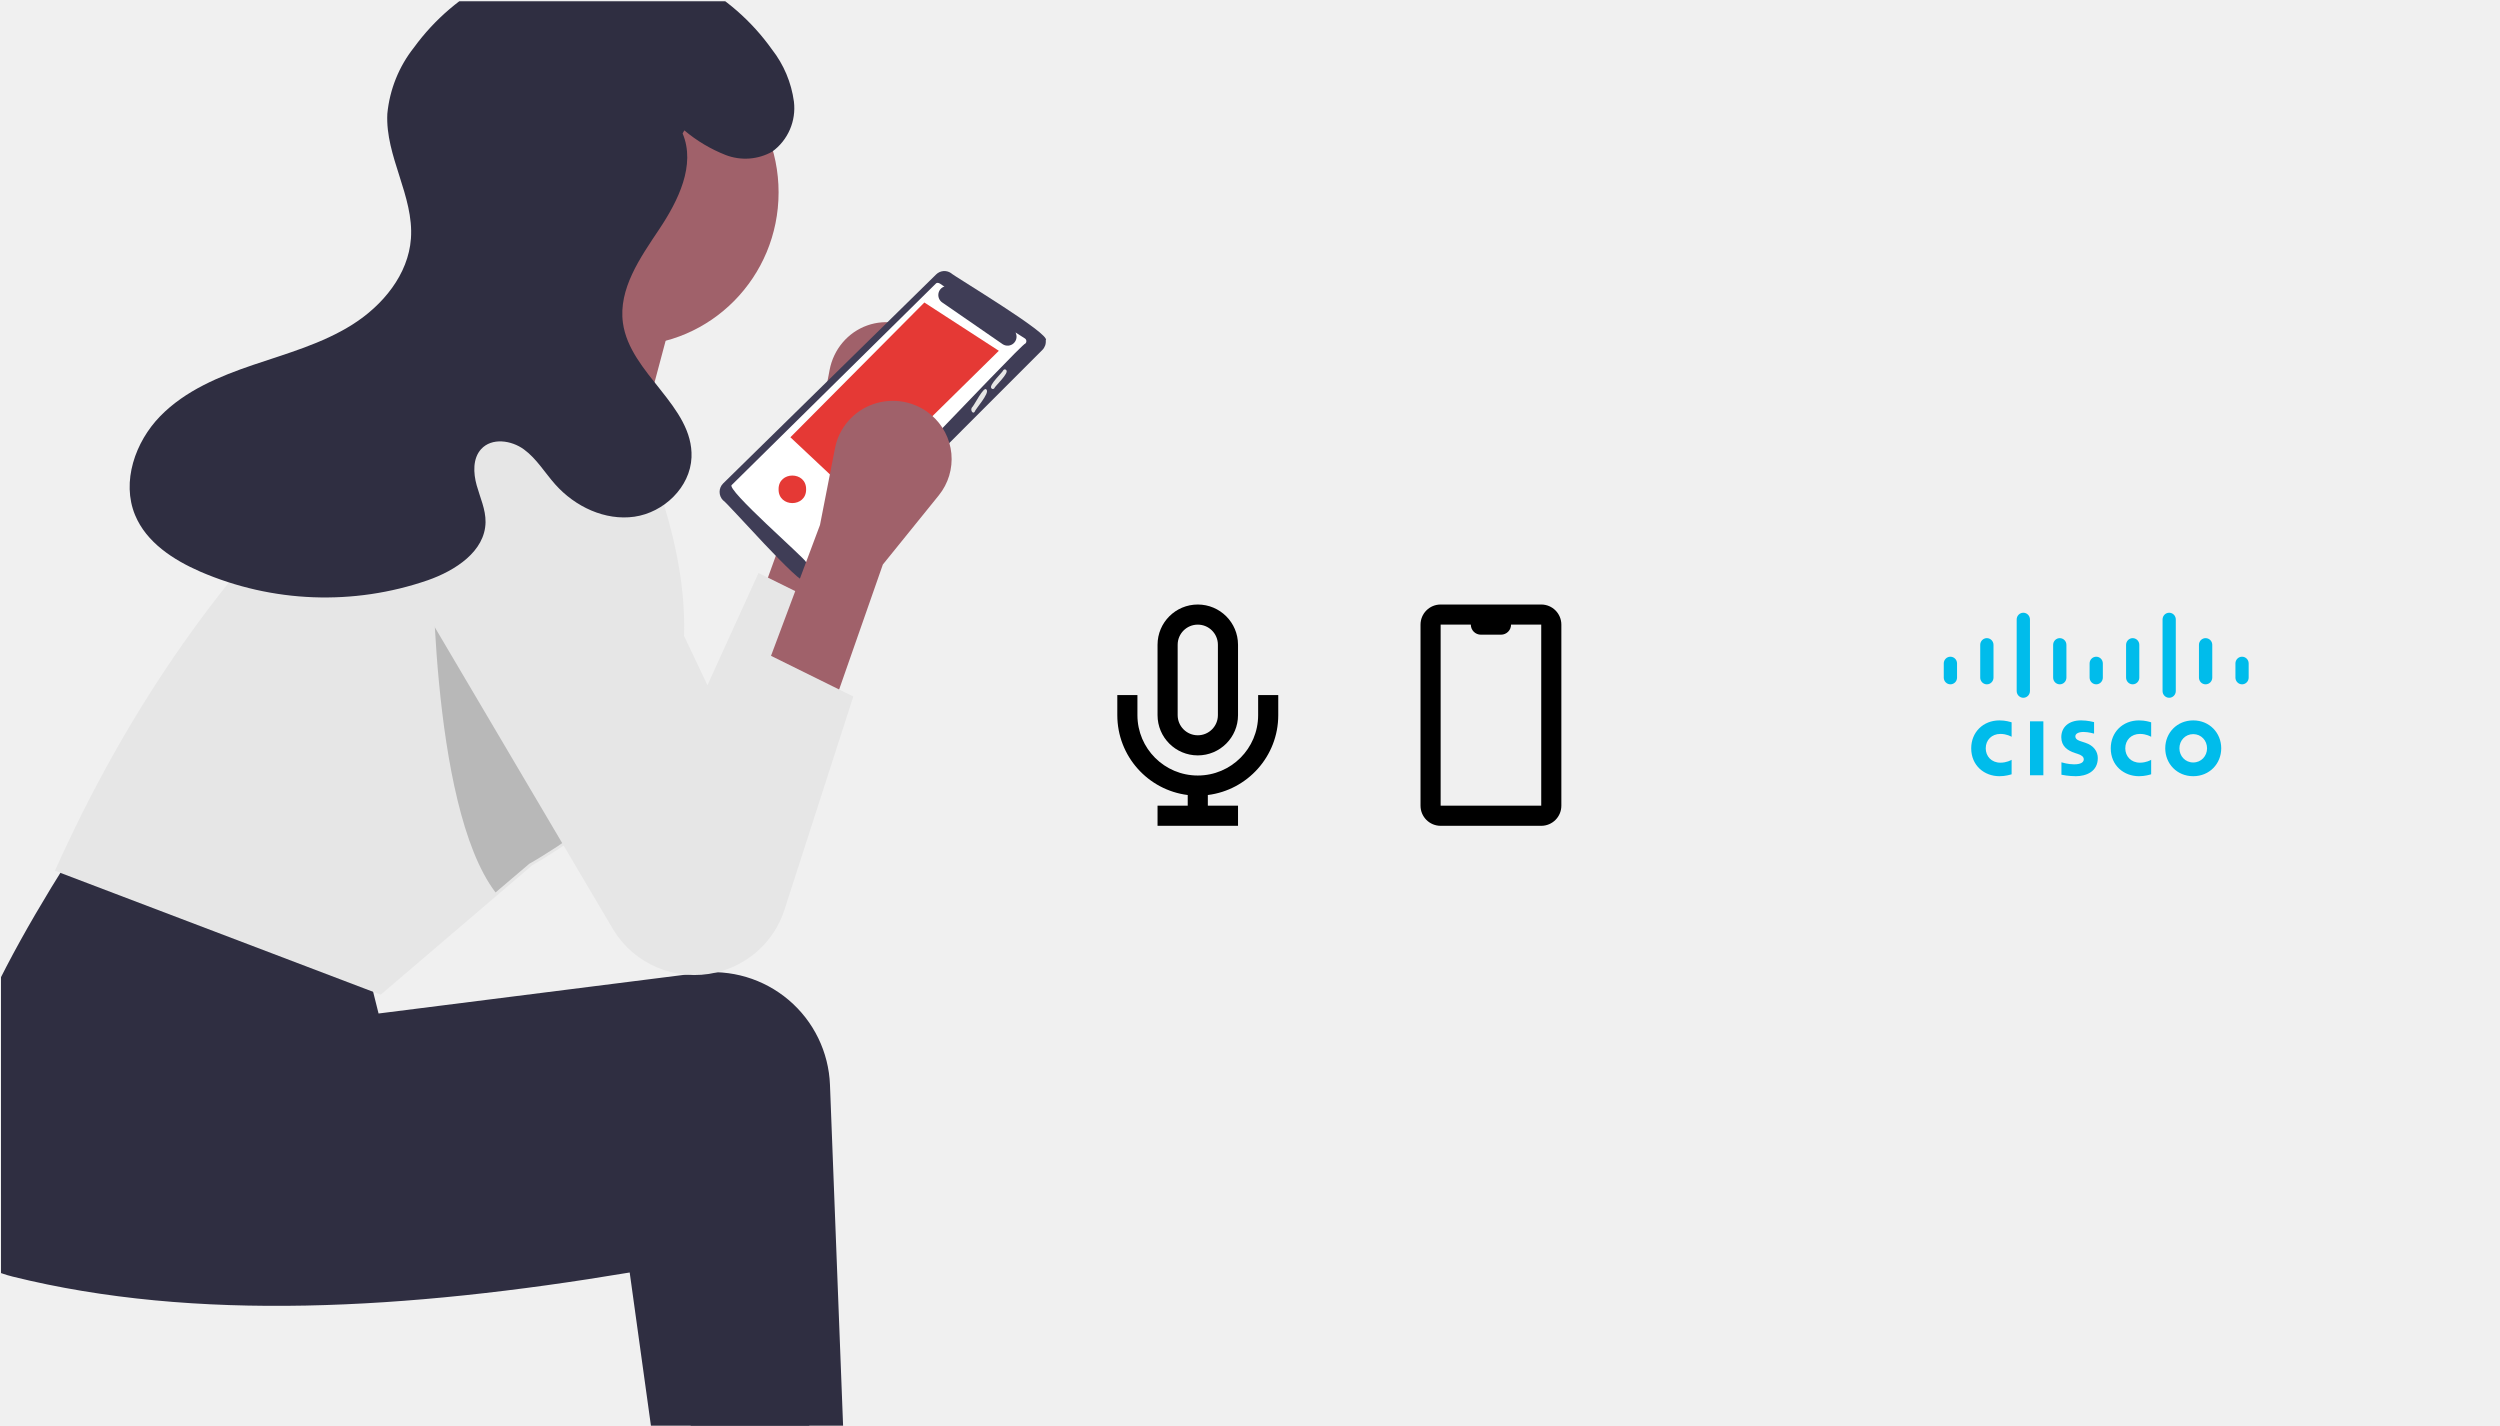
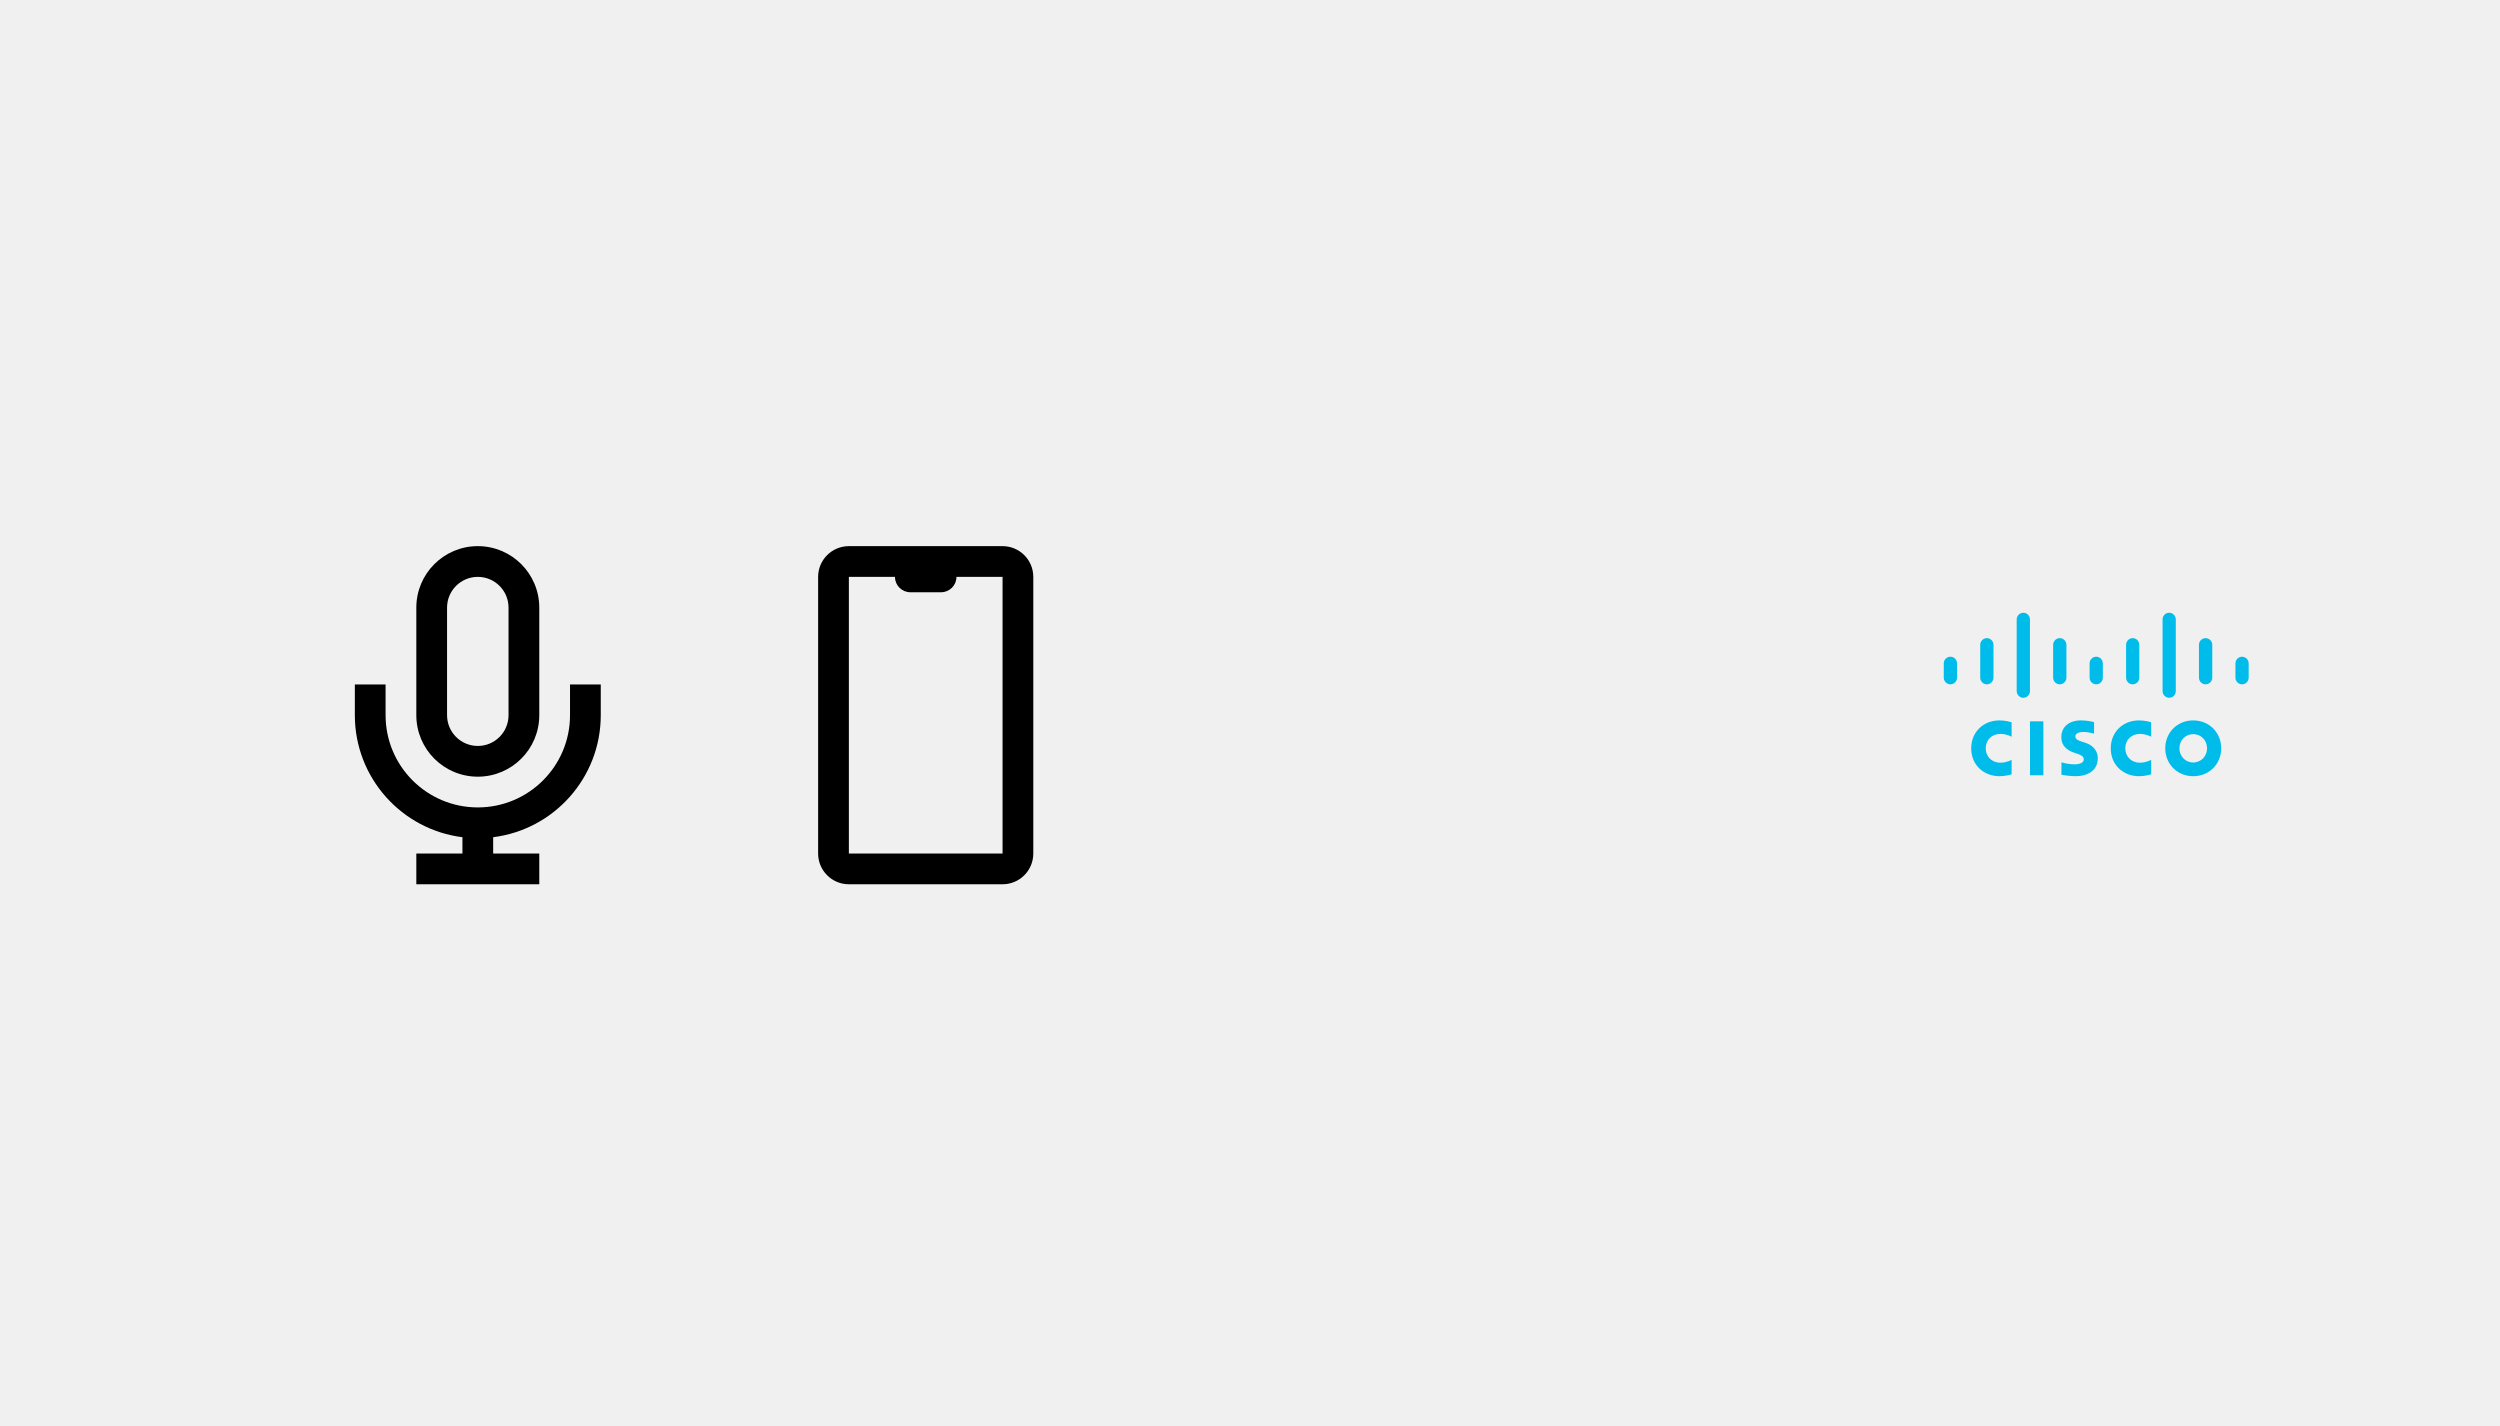
<svg xmlns="http://www.w3.org/2000/svg" width="975" height="556" viewBox="0 0 975 556" fill="none">
  <g clip-path="url(#clip0)">
    <g clip-path="url(#clip1)">
-       <path d="M876.981 258.74C876.981 257.291 875.823 256.117 874.401 256.117C872.975 256.117 871.817 257.291 871.817 258.74V264.258C871.817 265.714 872.975 266.889 874.401 266.889C875.823 266.889 876.981 265.714 876.981 264.258V258.74ZM862.785 251.498C862.785 250.05 861.63 248.874 860.172 248.874C858.746 248.874 857.591 250.05 857.591 251.498V264.258C857.591 265.714 858.746 266.889 860.172 266.889C861.63 266.889 862.785 265.714 862.785 264.258V251.498V251.498ZM848.559 241.591C848.559 240.142 847.404 238.967 845.979 238.967C844.553 238.967 843.398 240.142 843.398 241.591V269.501C843.398 270.958 844.553 272.132 845.979 272.132C847.404 272.132 848.559 270.958 848.559 269.501V241.591ZM834.33 251.498C834.33 250.05 833.176 248.874 831.75 248.874C830.327 248.874 829.169 250.05 829.169 251.498V264.258C829.169 265.714 830.327 266.889 831.75 266.889C833.176 266.889 834.33 265.714 834.33 264.258V251.498V251.498ZM820.105 258.74C820.105 257.291 818.95 256.117 817.533 256.117C816.107 256.117 814.944 257.291 814.944 258.74V264.258C814.944 265.714 816.107 266.889 817.533 266.889C818.95 266.889 820.105 265.714 820.105 264.258V258.74ZM805.902 251.498C805.902 250.05 804.739 248.874 803.314 248.874C801.888 248.874 800.724 250.05 800.724 251.498V264.258C800.724 265.714 801.888 266.889 803.314 266.889C804.739 266.889 805.902 265.714 805.902 264.258V251.498V251.498ZM791.683 241.591C791.683 240.142 790.52 238.967 789.094 238.967C787.669 238.967 786.505 240.142 786.505 241.591V269.501C786.505 270.958 787.669 272.132 789.094 272.132C790.52 272.132 791.683 270.958 791.683 269.501V241.591ZM777.464 251.498C777.464 250.05 776.301 248.874 774.875 248.874C773.449 248.874 772.286 250.05 772.286 251.498V264.258C772.286 265.714 773.449 266.889 774.875 266.889C776.301 266.889 777.464 265.714 777.464 264.258V251.498ZM763.245 258.74C763.245 257.291 762.082 256.117 760.656 256.117C759.232 256.117 758.067 257.291 758.067 258.74V264.258C758.067 265.714 759.232 266.889 760.656 266.889C762.082 266.889 763.245 265.714 763.245 264.258V258.74ZM816.687 281.618C816.532 281.575 814.144 280.949 811.605 280.949C806.799 280.949 803.905 283.588 803.905 287.519C803.905 290.999 806.326 292.735 809.231 293.668C809.553 293.776 810.028 293.927 810.344 294.034C811.637 294.448 812.669 295.063 812.669 296.128C812.669 297.319 811.476 298.09 808.883 298.09C806.603 298.09 804.418 297.427 803.958 297.309V302.145C804.215 302.201 806.812 302.719 809.586 302.719C813.576 302.719 818.14 300.946 818.14 295.666C818.14 293.105 816.599 290.748 813.215 289.654L811.776 289.188C810.918 288.912 809.386 288.466 809.386 287.186C809.386 286.175 810.521 285.464 812.611 285.464C814.415 285.464 816.61 286.08 816.687 286.105V281.618V281.618ZM860.752 291.834C860.752 294.892 858.449 297.366 855.359 297.366C852.266 297.366 849.969 294.892 849.969 291.834C849.969 288.782 852.266 286.307 855.359 286.307C858.449 286.307 860.752 288.782 860.752 291.834V291.834ZM855.359 280.955C849.004 280.955 844.446 285.831 844.446 291.834C844.446 297.847 849.004 302.719 855.359 302.719C861.714 302.719 866.278 297.847 866.278 291.834C866.278 285.831 861.714 280.955 855.359 280.955V280.955ZM784.531 281.708C784.041 281.561 782.23 280.955 779.777 280.955C773.431 280.955 768.773 285.557 768.773 291.834C768.773 298.606 773.915 302.719 779.777 302.719C782.106 302.719 783.883 302.158 784.531 301.971V296.329C784.307 296.456 782.603 297.445 780.151 297.445C776.677 297.445 774.436 294.958 774.436 291.834C774.436 288.615 776.774 286.228 780.151 286.228C782.645 286.228 784.321 287.239 784.531 287.35V281.708V281.708ZM838.956 281.708C838.462 281.561 836.65 280.955 834.205 280.955C827.85 280.955 823.192 285.557 823.192 291.834C823.192 298.606 828.34 302.719 834.205 302.719C836.521 302.719 838.301 302.158 838.956 301.971V296.329C838.727 296.456 837.021 297.445 834.569 297.445C831.098 297.445 828.86 294.958 828.86 291.834C828.86 288.615 831.198 286.228 834.569 286.228C837.062 286.228 838.743 287.239 838.956 287.35V281.708V281.708ZM796.913 302.345H791.699V281.328H796.913V302.345Z" fill="#00BCEB" />
+       <path d="M876.981 258.74C876.981 257.291 875.823 256.117 874.401 256.117C872.975 256.117 871.817 257.291 871.817 258.74V264.258C871.817 265.714 872.975 266.889 874.401 266.889C875.823 266.889 876.981 265.714 876.981 264.258V258.74ZM862.785 251.498C862.785 250.05 861.63 248.874 860.172 248.874C858.746 248.874 857.591 250.05 857.591 251.498V264.258C857.591 265.714 858.746 266.889 860.172 266.889C861.63 266.889 862.785 265.714 862.785 264.258V251.498ZM848.559 241.591C848.559 240.142 847.404 238.967 845.979 238.967C844.553 238.967 843.398 240.142 843.398 241.591V269.501C843.398 270.958 844.553 272.132 845.979 272.132C847.404 272.132 848.559 270.958 848.559 269.501V241.591ZM834.33 251.498C834.33 250.05 833.176 248.874 831.75 248.874C830.327 248.874 829.169 250.05 829.169 251.498V264.258C829.169 265.714 830.327 266.889 831.75 266.889C833.176 266.889 834.33 265.714 834.33 264.258V251.498ZM820.105 258.74C820.105 257.291 818.95 256.117 817.533 256.117C816.107 256.117 814.944 257.291 814.944 258.74V264.258C814.944 265.714 816.107 266.889 817.533 266.889C818.95 266.889 820.105 265.714 820.105 264.258V258.74ZM805.902 251.498C805.902 250.05 804.739 248.874 803.314 248.874C801.888 248.874 800.724 250.05 800.724 251.498V264.258C800.724 265.714 801.888 266.889 803.314 266.889C804.739 266.889 805.902 265.714 805.902 264.258V251.498ZM791.683 241.591C791.683 240.142 790.52 238.967 789.094 238.967C787.669 238.967 786.505 240.142 786.505 241.591V269.501C786.505 270.958 787.669 272.132 789.094 272.132C790.52 272.132 791.683 270.958 791.683 269.501V241.591ZM777.464 251.498C777.464 250.05 776.301 248.874 774.875 248.874C773.449 248.874 772.286 250.05 772.286 251.498V264.258C772.286 265.714 773.449 266.889 774.875 266.889C776.301 266.889 777.464 265.714 777.464 264.258V251.498ZM763.245 258.74C763.245 257.291 762.082 256.117 760.656 256.117C759.232 256.117 758.067 257.291 758.067 258.74V264.258C758.067 265.714 759.232 266.889 760.656 266.889C762.082 266.889 763.245 265.714 763.245 264.258V258.74ZM816.687 281.618C816.532 281.575 814.144 280.949 811.605 280.949C806.799 280.949 803.905 283.588 803.905 287.519C803.905 290.999 806.326 292.735 809.231 293.668C809.553 293.776 810.028 293.927 810.344 294.034C811.637 294.448 812.669 295.063 812.669 296.128C812.669 297.319 811.476 298.09 808.883 298.09C806.603 298.09 804.418 297.427 803.958 297.309V302.145C804.215 302.201 806.812 302.719 809.586 302.719C813.576 302.719 818.14 300.946 818.14 295.666C818.14 293.105 816.599 290.748 813.215 289.654L811.776 289.188C810.918 288.912 809.386 288.466 809.386 287.186C809.386 286.175 810.521 285.464 812.611 285.464C814.415 285.464 816.61 286.08 816.687 286.105V281.618ZM860.752 291.834C860.752 294.892 858.449 297.366 855.359 297.366C852.266 297.366 849.969 294.892 849.969 291.834C849.969 288.782 852.266 286.307 855.359 286.307C858.449 286.307 860.752 288.782 860.752 291.834ZM855.359 280.955C849.004 280.955 844.446 285.831 844.446 291.834C844.446 297.847 849.004 302.719 855.359 302.719C861.714 302.719 866.278 297.847 866.278 291.834C866.278 285.831 861.714 280.955 855.359 280.955ZM784.531 281.708C784.041 281.561 782.23 280.955 779.777 280.955C773.431 280.955 768.773 285.557 768.773 291.834C768.773 298.606 773.915 302.719 779.777 302.719C782.106 302.719 783.883 302.158 784.531 301.971V296.329C784.307 296.456 782.603 297.445 780.151 297.445C776.677 297.445 774.436 294.958 774.436 291.834C774.436 288.615 776.774 286.228 780.151 286.228C782.645 286.228 784.321 287.239 784.531 287.35V281.708ZM838.956 281.708C838.462 281.561 836.65 280.955 834.205 280.955C827.85 280.955 823.192 285.557 823.192 291.834C823.192 298.606 828.34 302.719 834.205 302.719C836.521 302.719 838.301 302.158 838.956 301.971V296.329C838.727 296.456 837.021 297.445 834.569 297.445C831.098 297.445 828.86 294.958 828.86 291.834C828.86 288.615 831.198 286.228 834.569 286.228C837.062 286.228 838.743 287.239 838.956 287.35V281.708ZM796.913 302.345H791.699V281.328H796.913V302.345Z" fill="#00BCEB" />
    </g>
-     <path fill-rule="evenodd" clip-rule="evenodd" d="M467.135 235.759C475.801 235.759 482.827 242.785 482.827 251.452V278.914C482.827 287.581 475.801 294.606 467.135 294.606C458.468 294.606 451.442 287.581 451.442 278.914V251.452C451.442 242.785 458.468 235.759 467.135 235.759ZM471.058 310.056V314.222H482.827V322.069H451.442V314.222H463.212V310.056C447.73 308.126 435.75 294.919 435.75 278.914V271.068H443.596V278.914C443.596 291.914 454.135 302.453 467.135 302.453C480.135 302.453 490.674 291.914 490.674 278.914V271.068H498.52V278.914C498.52 294.919 486.54 308.126 471.058 310.056ZM459.289 251.452C459.289 247.118 462.801 243.605 467.135 243.605C471.468 243.605 474.981 247.118 474.981 251.452V278.914C474.981 283.247 471.468 286.76 467.135 286.76C462.801 286.76 459.289 283.247 459.289 278.914V251.452Z" fill="black" />
-     <path d="M322.164 248.355L295.98 234.958L317.8 174.67L323.551 144.266C324.298 140.316 326.045 136.636 328.617 133.593C331.19 130.551 334.497 128.252 338.21 126.928C341.922 125.603 345.91 125.299 349.773 126.045C353.637 126.791 357.241 128.562 360.226 131.18V131.18C364.65 135.06 367.427 140.547 367.973 146.483C368.518 152.419 366.788 158.34 363.148 162.995L341.802 190.3L322.164 248.355Z" fill="#A0616A" />
-     <path d="M331.259 240.967L326.359 256.127L304.369 324.23C302.216 330.907 298.16 336.828 292.687 341.283C287.215 345.738 280.559 348.538 273.516 349.346C266.474 350.155 259.346 348.938 252.986 345.841C246.626 342.745 241.305 337.9 237.661 331.889L166.373 211.118C165.233 209.236 164.26 207.26 163.465 205.212C160.02 196.275 160.192 186.369 163.944 177.553C167.696 168.737 174.741 161.69 183.613 157.875C192.486 154.06 202.505 153.771 211.587 157.069C220.67 160.366 228.118 166.996 232.383 175.58L275.905 267.231L295.824 223.463L331.259 240.967Z" fill="#E6E6E6" />
-     <path d="M320.521 682.653L272.029 687.039L245.579 496.274C158.39 510.866 76.136 515.54 4.989 497.889C-1.023 496.418 -6.664 493.726 -11.581 489.983C-16.497 486.24 -20.583 481.526 -23.581 476.137C-26.579 470.748 -28.425 464.801 -29.003 458.669C-29.58 452.537 -28.878 446.352 -26.938 440.503C-18.423 415.223 -3.422 388.132 14.139 360.327L130.961 401.988L135.37 419.53L259.975 403.839C266.267 403.047 272.657 403.565 278.737 405.361C284.817 407.157 290.456 410.192 295.294 414.272C300.132 418.352 304.064 423.389 306.84 429.062C309.616 434.736 311.175 440.921 311.419 447.226L320.521 682.653Z" fill="#2F2E41" />
-     <path d="M332.792 659.625L284.3 664.031L257.85 472.37C170.661 487.03 88.407 491.727 17.26 473.992C11.248 472.514 5.607 469.81 0.69 466.05C-4.227 462.289 -8.312 457.553 -11.31 452.139C-14.309 446.725 -16.154 440.75 -16.732 434.589C-17.31 428.428 -16.607 422.214 -14.667 416.338C-6.152 390.938 8.849 363.72 26.41 335.785L143.232 377.642L147.64 395.266L272.246 379.501C278.538 378.705 284.928 379.226 291.008 381.03C297.088 382.835 302.727 385.884 307.565 389.983C312.403 394.083 316.335 399.143 319.111 404.843C321.887 410.543 323.446 416.758 323.69 423.092L332.792 659.625Z" fill="#2F2E41" />
-     <path d="M244.595 134.849C211.981 134.849 185.542 108.066 185.542 75.028C185.542 41.99 211.981 15.208 244.595 15.208C277.21 15.208 303.649 41.99 303.649 75.028C303.649 108.066 277.21 134.849 244.595 134.849Z" fill="#A0616A" />
-     <path d="M242.731 196.203L174.805 187.375L201.1 105.706H266.836L242.731 196.203Z" fill="#A0616A" />
-     <path d="M261.14 278.756C257.696 288.352 252.702 297.314 246.36 305.285C237.319 316.415 226.457 325.921 214.237 333.396C212.108 334.779 209.901 336.104 207.615 337.408L194.568 348.558L148.473 387.936L21.419 339.603C49.443 277.135 84.404 227.754 124.469 187.98C132.793 175.734 144.659 166.341 158.469 161.067C172.278 155.794 187.367 154.893 201.703 158.486L249.237 170.406C266.146 210.437 272.433 247.245 261.14 278.756Z" fill="#E6E6E6" />
-     <path d="M365.098 107.028C365.844 106.29 366.818 105.831 367.86 105.728C368.901 105.625 369.947 105.884 370.821 106.462C371.99 107.701 410.242 130.476 407.843 132.735C407.915 133.42 407.833 134.113 407.602 134.762C407.372 135.411 407 136 406.513 136.485L317.614 225.421C317.182 225.854 316.669 226.196 316.104 226.427C315.539 226.658 314.934 226.774 314.324 226.767C312.536 229.064 283.399 195.701 281.928 195.062C281.086 194.182 280.624 193.004 280.642 191.784C280.659 190.564 281.156 189.4 282.023 188.545L365.098 107.028Z" fill="#3F3D56" />
-     <path d="M399.697 131.986L396.047 129.649C396.411 130.337 396.537 131.128 396.405 131.896C396.273 132.664 395.889 133.366 395.316 133.892C394.742 134.417 394.011 134.736 393.237 134.798C392.463 134.86 391.69 134.661 391.041 134.234L367.422 117.929C366.893 117.554 366.478 117.039 366.224 116.441C365.969 115.843 365.885 115.186 365.98 114.543C366.076 113.9 366.347 113.297 366.763 112.799C367.18 112.301 367.726 111.93 368.341 111.725C367.406 111.406 365.894 109.499 364.88 110.7L285.422 189.102C282.591 190.486 314.293 218.069 314.31 219.153C316.676 221.801 398.18 134.017 399.913 133.957C400.047 133.822 400.148 133.659 400.211 133.479C400.274 133.3 400.295 133.108 400.275 132.919C400.254 132.73 400.191 132.548 400.091 132.387C399.991 132.225 399.856 132.088 399.697 131.986V131.986Z" fill="white" />
-     <path d="M308.251 170.538L332.312 193.136L389.545 136.811L360.5 117.977L308.251 170.538Z" fill="#E53935" />
-     <path d="M386.663 151.449C385.388 150.295 391.083 145.168 391.329 144.324C391.477 144.149 391.673 144.052 391.878 144.052C392.082 144.052 392.279 144.149 392.427 144.324C393.702 145.478 388.007 150.606 387.761 151.45C387.613 151.624 387.417 151.721 387.212 151.721C387.008 151.721 386.811 151.624 386.663 151.449V151.449Z" fill="#E6E6E6" />
-     <path d="M379.04 158.942C379.737 158.557 383.817 150.113 384.759 151.994C386.025 153.385 380.373 159.561 380.13 160.578C379.435 161.65 378.323 159.989 379.04 158.942Z" fill="#E6E6E6" />
-     <path d="M314.385 190.835C314.487 197.993 303.547 197.993 303.649 190.834C303.548 183.677 314.488 183.677 314.385 190.835Z" fill="#E53935" />
-     <path opacity="0.2" d="M245.362 304.725C236.269 315.87 225.342 325.389 213.05 332.873C210.909 334.259 208.689 335.585 206.389 336.891L193.266 348.056C167.217 313.87 168.684 210.008 168.684 210.008L208.332 213.967L245.362 304.725Z" fill="black" />
-     <path d="M324.255 277.498L297.514 264.268L319.798 204.734L325.671 174.711C326.434 170.81 328.219 167.176 330.846 164.171C333.473 161.167 336.851 158.897 340.642 157.589C344.434 156.281 348.506 155.98 352.452 156.717C356.397 157.454 360.078 159.203 363.127 161.788V161.788C367.645 165.62 370.482 171.038 371.038 176.9C371.595 182.762 369.829 188.608 366.112 193.206L344.311 220.169L324.255 277.498Z" fill="#A0616A" />
-     <path d="M297.363 254.129L332.792 271.639L305.905 354.913C303.975 360.893 300.513 366.278 295.857 370.546C291.201 374.815 285.509 377.822 279.331 379.276V379.276C271.714 381.069 263.717 380.417 256.5 377.415C249.282 374.413 243.22 369.216 239.191 362.58L167.895 241.785C162.843 233.461 161.283 223.515 163.55 214.07C165.816 204.625 171.729 196.431 180.026 191.237V191.237C184.488 188.444 189.495 186.61 194.721 185.856C199.947 185.102 205.276 185.444 210.359 186.86C215.443 188.277 220.168 190.735 224.227 194.075C228.286 197.416 231.587 201.564 233.917 206.249L277.434 297.905L297.363 254.129Z" fill="#E6E6E6" />
-     <path d="M266.892 50.848C271.716 54.911 277.161 58.156 283.015 60.458C285.952 61.587 289.098 62.055 292.233 61.828C295.368 61.6 298.416 60.684 301.163 59.142C304.175 56.956 306.55 53.994 308.04 50.564C309.53 47.134 310.081 43.363 309.633 39.645C308.629 32.205 305.67 25.173 301.063 19.28C293.116 8.118 282.668 -0.988 270.572 -7.293C258.476 -13.599 245.074 -16.926 231.461 -17.002C217.849 -17.078 204.412 -13.901 192.247 -7.731C180.082 -1.56 169.535 7.428 161.467 18.501C155.586 25.915 151.969 34.898 151.059 44.353C150.213 60.963 161.466 76.468 160.263 93.056C159.245 107.086 149.275 119.104 137.466 126.564C125.657 134.023 112.01 137.805 98.807 142.285C85.603 146.765 72.251 152.292 62.479 162.316C52.706 172.34 47.316 187.895 52.68 200.877C57.088 211.545 67.562 218.329 78.064 222.924C106.226 235.102 137.859 236.302 166.846 226.289C177.533 222.547 189.202 215.061 189.364 203.639C189.435 198.682 187.226 194.027 185.899 189.254C184.573 184.481 184.325 178.787 187.652 175.142C191.778 170.621 199.403 171.662 204.335 175.268C209.266 178.873 212.472 184.343 216.541 188.917C224.266 197.602 235.978 203.15 247.424 201.514C258.87 199.878 269.215 190.031 269.688 178.366C270.502 158.327 245.643 145.781 242.941 125.911C241.136 112.641 249.69 100.501 257.103 89.393C264.516 78.286 271.41 64.369 266.221 52.042" fill="#2F2E41" />
-     <path fill-rule="evenodd" clip-rule="evenodd" d="M601.082 235.76H561.85C557.517 235.76 554.004 239.272 554.004 243.606V314.222C554.004 318.556 557.517 322.069 561.85 322.069H601.082C605.415 322.069 608.928 318.556 608.928 314.222V243.606C608.928 239.272 605.415 235.76 601.082 235.76ZM561.851 243.606H573.62C573.62 245.772 575.377 247.529 577.544 247.529H585.39C587.557 247.529 589.313 245.772 589.313 243.606H601.082V314.222H561.851V243.606Z" fill="black" />
+     <path fill-rule="evenodd" clip-rule="evenodd" d="M186.342 212.994C199.584 212.994 210.318 223.729 210.318 236.971V278.93C210.318 292.171 199.584 302.906 186.342 302.906C173.1 302.906 162.366 292.171 162.366 278.93V236.971C162.366 223.729 173.1 212.994 186.342 212.994ZM192.336 326.512V332.877H210.319V344.865H162.366V332.877H180.348V326.512C156.694 323.562 138.389 303.383 138.389 278.93V266.942H150.378V278.93C150.378 298.792 166.48 314.894 186.342 314.894C206.205 314.894 222.307 298.792 222.307 278.93V266.942H234.295V278.93C234.295 303.383 215.991 323.562 192.336 326.512ZM174.354 236.971C174.354 230.35 179.721 224.982 186.342 224.982C192.963 224.982 198.33 230.35 198.33 236.971V278.929C198.33 285.55 192.963 290.918 186.342 290.918C179.721 290.918 174.354 285.55 174.354 278.929V236.971Z" fill="black" />
+     <path fill-rule="evenodd" clip-rule="evenodd" d="M390.998 212.995H331.057C324.436 212.995 319.069 218.362 319.069 224.983V332.877C319.069 339.498 324.436 344.865 331.057 344.865H390.998C397.619 344.865 402.986 339.498 402.986 332.877V224.983C402.986 218.362 397.619 212.995 390.998 212.995ZM331.058 224.983H349.04C349.04 228.293 351.724 230.977 355.034 230.977H367.022C370.333 230.977 373.016 228.293 373.016 224.983H390.999V332.877H331.058V224.983Z" fill="black" />
  </g>
  <defs>
    <clipPath id="clip0">
      <rect width="973.836" height="555.517" fill="white" transform="translate(0.392822 0.48291)" />
    </clipPath>
    <clipPath id="clip1">
      <rect width="119.712" height="64.564" fill="white" transform="translate(757.672 238.562)" />
    </clipPath>
  </defs>
</svg>
